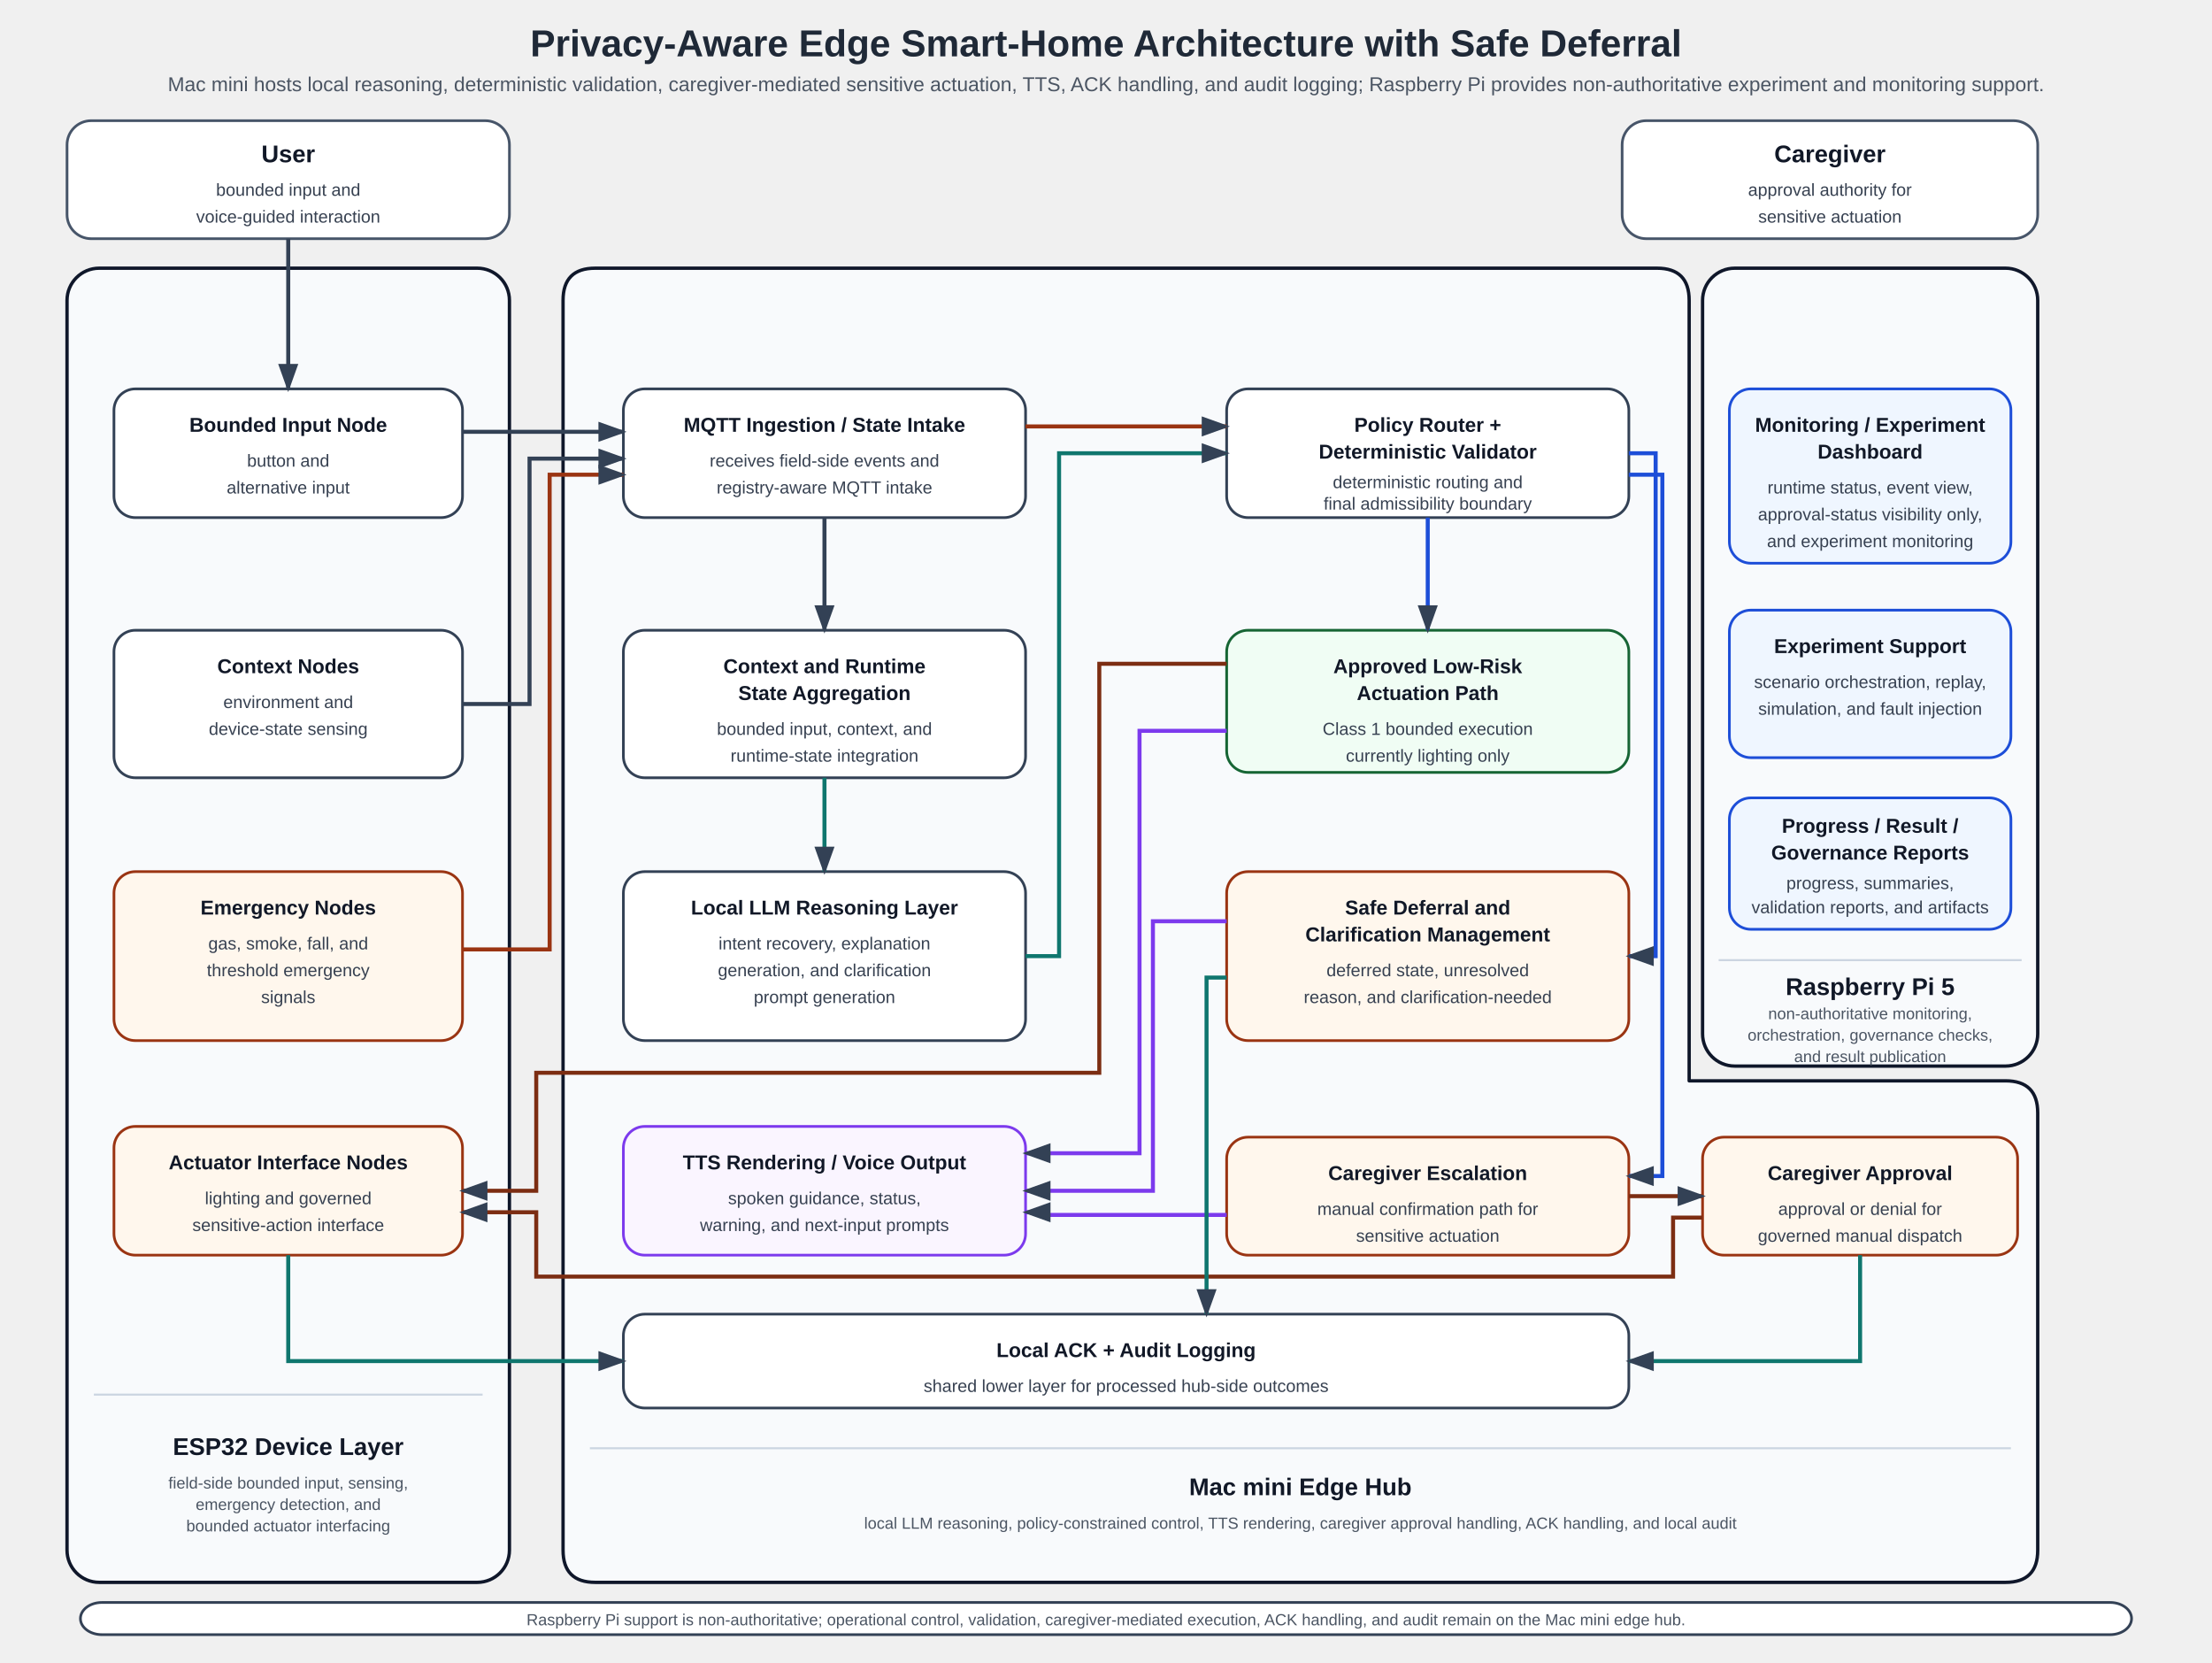
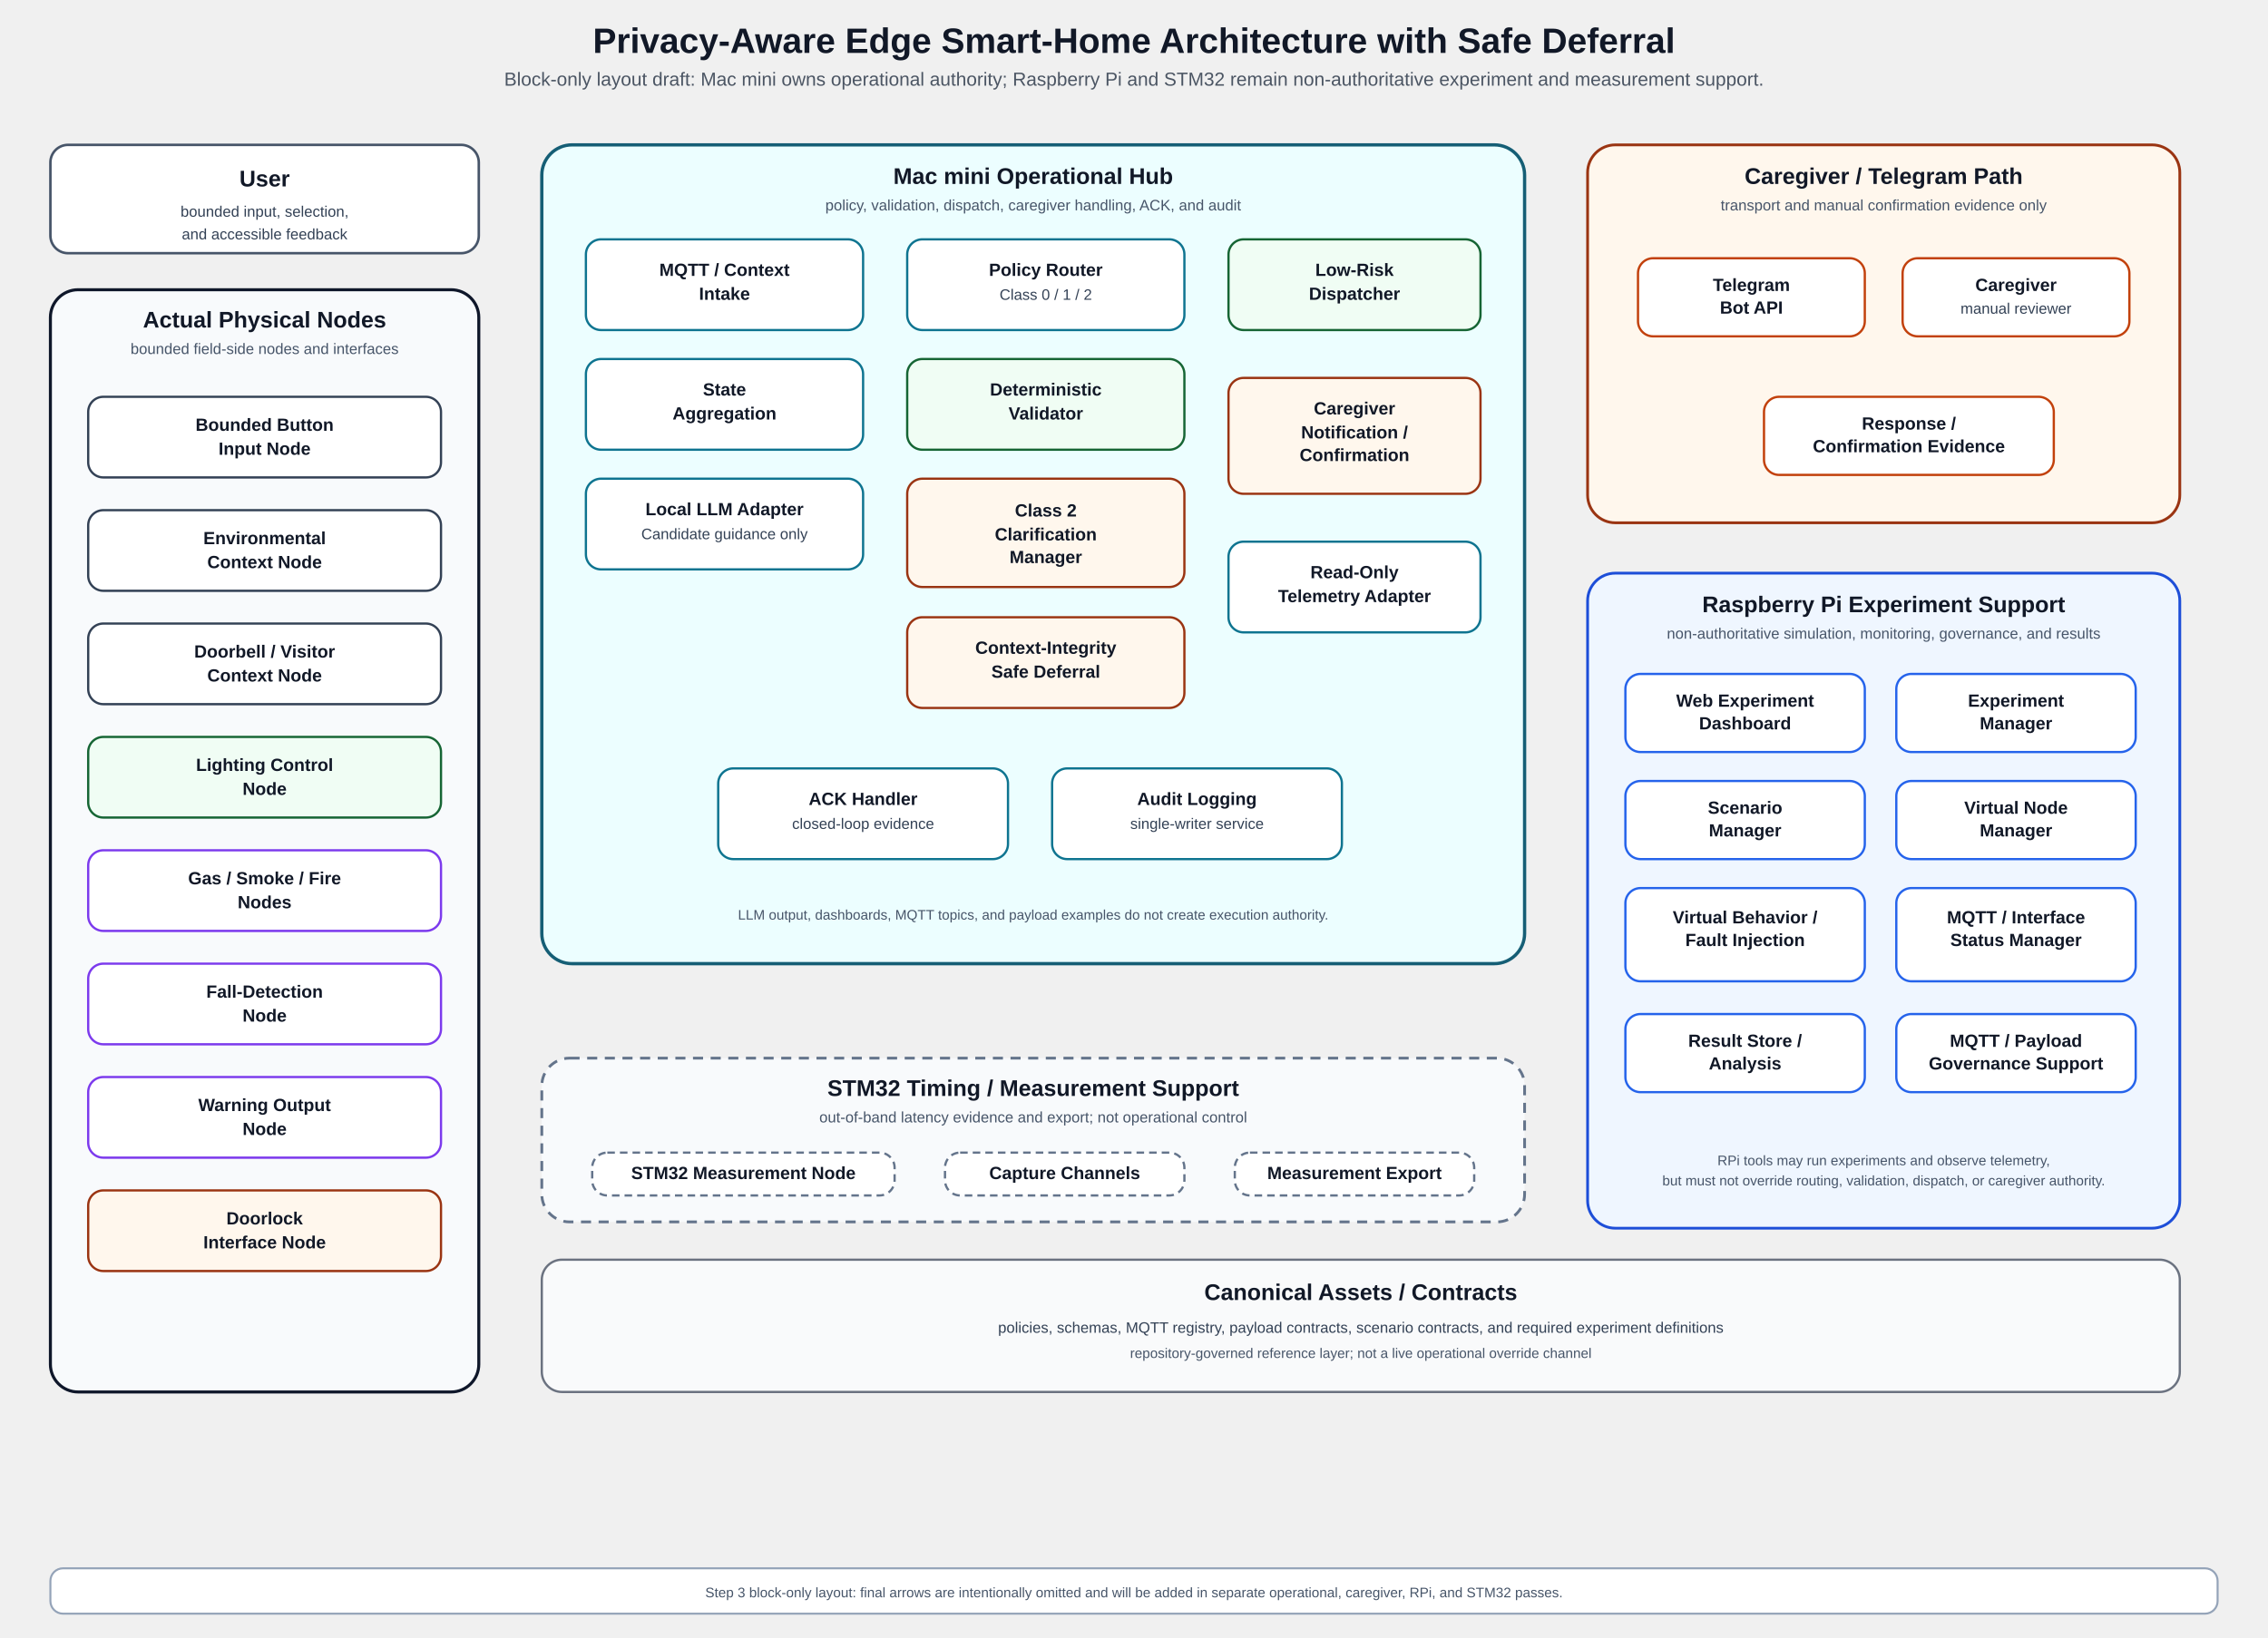
- <svg xmlns="http://www.w3.org/2000/svg" width="1650" height="1240" viewBox="0 0 1650 1240">
+ <svg xmlns="http://www.w3.org/2000/svg" width="1800" height="1300" viewBox="0 0 1800 1300">
  <defs>
    <style>
-       .title { font: 700 28px Arial, sans-serif; fill: #1f2937; }
+       .title { font: 700 28px Arial, sans-serif; fill: #111827; }
      .subtitle { font: 400 15px Arial, sans-serif; fill: #4b5563; }
-       .hostfill { fill: #f8fafc; }
-       .hoststroke { fill: none; stroke: #0f172a; stroke-width: 2.5; stroke-linejoin: round; stroke-linecap: round; }
-       .actor { fill: #ffffff; stroke: #475569; stroke-width: 2; rx: 18; ry: 18; }
-       .box { fill: #ffffff; stroke: #334155; stroke-width: 2; rx: 16; ry: 16; }
-       .safe { fill: #f0fdf4; stroke: #166534; stroke-width: 2; rx: 16; ry: 16; }
-       .critical { fill: #fff7ed; stroke: #9a3412; stroke-width: 2; rx: 16; ry: 16; }
-       .tts { fill: #faf5ff; stroke: #7c3aed; stroke-width: 2; rx: 16; ry: 16; }
-       .exp { fill: #eff6ff; stroke: #1d4ed8; stroke-width: 2; rx: 16; ry: 16; }
-       .section { font: 700 18px Arial, sans-serif; fill: #111827; }
-       .tiny { font: 400 12px Arial, sans-serif; fill: #4b5563; }
-       .label { font: 600 15px Arial, sans-serif; fill: #111827; }
-       .small { font: 400 13px Arial, sans-serif; fill: #374151; }
-       .arrow { stroke: #334155; stroke-width: 3; fill: none; marker-end: url(#arrowhead); }
-       .divider { stroke: #cbd5e1; stroke-width: 1.5; }
-       .emergency { stroke: #9a3412; }
-       .llm { stroke: #0f766e; }
-       .branch { stroke: #1d4ed8; }
-       .exec { stroke: #7c2d12; }
-       .ttsflow { stroke: #7c3aed; }
-       .ack { stroke: #0f766e; }
+       .area-title { font: 700 18px Arial, sans-serif; fill: #111827; }
+       .area-note { font: 400 12px Arial, sans-serif; fill: #475569; }
+       .label { font: 700 14px Arial, sans-serif; fill: #111827; }
+       .small { font: 400 12px Arial, sans-serif; fill: #334155; }
+       .tiny { font: 400 11px Arial, sans-serif; fill: #475569; }
+       .actor { fill: #ffffff; stroke: #475569; stroke-width: 2; rx: 14; ry: 14; }
+       .actual-area { fill: #f8fafc; stroke: #0f172a; stroke-width: 2.4; rx: 22; ry: 22; }
+       .actual-block { fill: #ffffff; stroke: #334155; stroke-width: 1.8; rx: 12; ry: 12; }
+       .experiment-area { fill: #f5f3ff; stroke: #6d28d9; stroke-width: 2.2; rx: 22; ry: 22; }
+       .experiment-block { fill: #ffffff; stroke: #7c3aed; stroke-width: 1.8; rx: 12; ry: 12; }
+       .mac-area { fill: #ecfeff; stroke: #155e75; stroke-width: 2.6; rx: 24; ry: 24; }
+       .mac-block { fill: #ffffff; stroke: #0e7490; stroke-width: 1.8; rx: 12; ry: 12; }
+       .safe-block { fill: #f0fdf4; stroke: #166534; stroke-width: 1.8; rx: 12; ry: 12; }
+       .critical-block { fill: #fff7ed; stroke: #9a3412; stroke-width: 1.8; rx: 12; ry: 12; }
+       .care-area { fill: #fff7ed; stroke: #9a3412; stroke-width: 2.2; rx: 22; ry: 22; }
+       .care-block { fill: #ffffff; stroke: #c2410c; stroke-width: 1.8; rx: 12; ry: 12; }
+       .rpi-area { fill: #eff6ff; stroke: #1d4ed8; stroke-width: 2.2; rx: 22; ry: 22; }
+       .rpi-block { fill: #ffffff; stroke: #2563eb; stroke-width: 1.8; rx: 12; ry: 12; }
+       .measure-area { fill: #f8fafc; stroke: #64748b; stroke-width: 2.2; stroke-dasharray: 8 6; rx: 22; ry: 22; }
+       .measure-block { fill: #ffffff; stroke: #64748b; stroke-width: 1.8; stroke-dasharray: 6 4; rx: 12; ry: 12; }
+       .asset-area { fill: #f9fafb; stroke: #6b7280; stroke-width: 1.8; rx: 16; ry: 16; }
+       .footer { fill: #ffffff; stroke: #94a3b8; stroke-width: 1.6; rx: 10; ry: 10; }
    </style>
-     <marker id="arrowhead" markerWidth="7" markerHeight="5" refX="6.2" refY="2.5" orient="auto">
-       <polygon points="0 0, 7 2.5, 0 5" fill="#334155" />
-     </marker>
-     <marker id="arrowhead_em" markerWidth="7" markerHeight="5" refX="6.2" refY="2.5" orient="auto">
-       <polygon points="0 0, 7 2.5, 0 5" fill="#9a3412" />
-     </marker>
-     <marker id="arrowhead_llm" markerWidth="7" markerHeight="5" refX="6.2" refY="2.5" orient="auto">
-       <polygon points="0 0, 7 2.5, 0 5" fill="#0f766e" />
-     </marker>
-     <marker id="arrowhead_branch" markerWidth="7" markerHeight="5" refX="6.2" refY="2.5" orient="auto">
-       <polygon points="0 0, 7 2.5, 0 5" fill="#1d4ed8" />
-     </marker>
-     <marker id="arrowhead_exec" markerWidth="7" markerHeight="5" refX="6.2" refY="2.5" orient="auto">
-       <polygon points="0 0, 7 2.5, 0 5" fill="#7c2d12" />
-     </marker>
-     <marker id="arrowhead_tts" markerWidth="7" markerHeight="5" refX="6.2" refY="2.5" orient="auto">
-       <polygon points="0 0, 7 2.5, 0 5" fill="#7c3aed" />
-     </marker>
-     <marker id="arrowhead_ack" markerWidth="7" markerHeight="5" refX="6.2" refY="2.5" orient="auto">
-       <polygon points="0 0, 7 2.5, 0 5" fill="#0f766e" />
-     </marker>
  </defs>
-   <text x="825" y="42" text-anchor="middle" class="title">Privacy-Aware Edge Smart-Home Architecture with Safe Deferral</text>
-   <text x="825" y="68" text-anchor="middle" class="subtitle">Mac mini hosts local reasoning, deterministic validation, caregiver-mediated sensitive actuation, TTS, ACK handling, and audit logging; Raspberry Pi provides non-authoritative experiment and monitoring support.</text>
-   <rect x="50" y="90" width="330" height="88" class="actor" />
-   <text x="215" y="121" text-anchor="middle" class="section">User</text>
-   <text x="215" y="146" text-anchor="middle" class="small">bounded input and</text>
-   <text x="215" y="166" text-anchor="middle" class="small">voice-guided interaction</text>
-   <rect x="1210" y="90" width="310" height="88" class="actor" />
-   <text x="1365" y="121" text-anchor="middle" class="section">Caregiver</text>
-   <text x="1365" y="146" text-anchor="middle" class="small">approval authority for</text>
-   <text x="1365" y="166" text-anchor="middle" class="small">sensitive actuation</text>
-   <rect x="50" y="200" width="330" height="980" fill="#f8fafc" stroke="#0f172a" stroke-width="2.5" rx="24" ry="24" />
-   <rect x="85" y="290" width="260" height="96" class="box" />
-   <text x="215" y="322" text-anchor="middle" class="label">Bounded Input Node</text>
-   <text x="215" y="348" text-anchor="middle" class="small">button and</text>
-   <text x="215" y="368" text-anchor="middle" class="small">alternative input</text>
-   <rect x="85" y="470" width="260" height="110" class="box" />
-   <text x="215" y="502" text-anchor="middle" class="label">Context Nodes</text>
-   <text x="215" y="528" text-anchor="middle" class="small">environment and</text>
-   <text x="215" y="548" text-anchor="middle" class="small">device-state sensing</text>
-   <rect x="85" y="650" width="260" height="126" class="critical" />
-   <text x="215" y="682" text-anchor="middle" class="label">Emergency Nodes</text>
-   <text x="215" y="708" text-anchor="middle" class="small">gas, smoke, fall, and</text>
-   <text x="215" y="728" text-anchor="middle" class="small">threshold emergency</text>
-   <text x="215" y="748" text-anchor="middle" class="small">signals</text>
-   <rect x="85" y="840" width="260" height="96" class="critical" />
-   <text x="215" y="872" text-anchor="middle" class="label">Actuator Interface Nodes</text>
-   <text x="215" y="898" text-anchor="middle" class="small">lighting and governed</text>
-   <text x="215" y="918" text-anchor="middle" class="small">sensitive-action interface</text>
-   <line x1="70" y1="1040" x2="360" y2="1040" class="divider" />
-   <text x="215" y="1085" text-anchor="middle" class="section">ESP32 Device Layer</text>
-   <text x="215" y="1110" text-anchor="middle" class="tiny">field-side bounded input, sensing,</text>
-   <text x="215" y="1126" text-anchor="middle" class="tiny">emergency detection, and</text>
-   <text x="215" y="1142" text-anchor="middle" class="tiny">bounded actuator interfacing</text>
-   <path class="hostfill" d="     M420,224     Q420,200 444,200     L1236,200     Q1260,200 1260,224     L1260,806     L1496,806     Q1520,806 1520,830     L1520,1156     Q1520,1180 1496,1180     L444,1180     Q420,1180 420,1156     Z" />
-   <path class="hoststroke" d="     M444,200     L1236,200     Q1260,200 1260,224     L1260,806     L1496,806     Q1520,806 1520,830     L1520,1156     Q1520,1180 1496,1180     L444,1180     Q420,1180 420,1156     L420,224     Q420,200 444,200     Z" />
-   <rect x="1270" y="200" width="250" height="595" fill="#f8fafc" stroke="#0f172a" stroke-width="2.5" rx="24" ry="24" />
-   <rect x="1290" y="290" width="210" height="130" class="exp" />
-   <text x="1395" y="322" text-anchor="middle" class="label">Monitoring / Experiment</text>
-   <text x="1395" y="342" text-anchor="middle" class="label">Dashboard</text>
-   <text x="1395" y="368" text-anchor="middle" class="small">runtime status, event view,</text>
-   <text x="1395" y="388" text-anchor="middle" class="small">approval-status visibility only,</text>
-   <text x="1395" y="408" text-anchor="middle" class="small">and experiment monitoring</text>
-   <rect x="1290" y="455" width="210" height="110" class="exp" />
-   <text x="1395" y="487" text-anchor="middle" class="label">Experiment Support</text>
-   <text x="1395" y="513" text-anchor="middle" class="small">scenario orchestration, replay,</text>
-   <text x="1395" y="533" text-anchor="middle" class="small">simulation, and fault injection</text>
-   <rect x="1290" y="595" width="210" height="98" class="exp" />
-   <text x="1395" y="621" text-anchor="middle" class="label">Progress / Result /</text>
-   <text x="1395" y="641" text-anchor="middle" class="label">Governance Reports</text>
-   <text x="1395" y="663" text-anchor="middle" class="small">progress, summaries,</text>
-   <text x="1395" y="681" text-anchor="middle" class="small">validation reports, and artifacts</text>
-   <line x1="1282" y1="716" x2="1508" y2="716" class="divider" />
-   <text x="1395" y="742" text-anchor="middle" class="section">Raspberry Pi 5</text>
-   <text x="1395" y="760" text-anchor="middle" class="tiny">non-authoritative monitoring,</text>
-   <text x="1395" y="776" text-anchor="middle" class="tiny">orchestration, governance checks,</text>
-   <text x="1395" y="792" text-anchor="middle" class="tiny">and result publication</text>
-   <rect x="465" y="290" width="300" height="96" class="box" />
-   <text x="615" y="322" text-anchor="middle" class="label">MQTT Ingestion / State Intake</text>
-   <text x="615" y="348" text-anchor="middle" class="small">receives field-side events and</text>
-   <text x="615" y="368" text-anchor="middle" class="small">registry-aware MQTT intake</text>
-   <rect x="465" y="470" width="300" height="110" class="box" />
-   <text x="615" y="502" text-anchor="middle" class="label">Context and Runtime</text>
-   <text x="615" y="522" text-anchor="middle" class="label">State Aggregation</text>
-   <text x="615" y="548" text-anchor="middle" class="small">bounded input, context, and</text>
-   <text x="615" y="568" text-anchor="middle" class="small">runtime-state integration</text>
-   <rect x="465" y="650" width="300" height="126" class="box" />
-   <text x="615" y="682" text-anchor="middle" class="label">Local LLM Reasoning Layer</text>
-   <text x="615" y="708" text-anchor="middle" class="small">intent recovery, explanation</text>
-   <text x="615" y="728" text-anchor="middle" class="small">generation, and clarification</text>
-   <text x="615" y="748" text-anchor="middle" class="small">prompt generation</text>
-   <rect x="465" y="840" width="300" height="96" class="tts" />
-   <text x="615" y="872" text-anchor="middle" class="label">TTS Rendering / Voice Output</text>
-   <text x="615" y="898" text-anchor="middle" class="small">spoken guidance, status,</text>
-   <text x="615" y="918" text-anchor="middle" class="small">warning, and next-input prompts</text>
-   <rect x="915" y="290" width="300" height="96" class="box" />
-   <text x="1065" y="322" text-anchor="middle" class="label">Policy Router +</text>
-   <text x="1065" y="342" text-anchor="middle" class="label">Deterministic Validator</text>
-   <text x="1065" y="364" text-anchor="middle" class="small">deterministic routing and</text>
-   <text x="1065" y="380" text-anchor="middle" class="small">final admissibility boundary</text>
-   <rect x="915" y="470" width="300" height="106" class="safe" />
-   <text x="1065" y="502" text-anchor="middle" class="label">Approved Low-Risk</text>
-   <text x="1065" y="522" text-anchor="middle" class="label">Actuation Path</text>
-   <text x="1065" y="548" text-anchor="middle" class="small">Class 1 bounded execution</text>
-   <text x="1065" y="568" text-anchor="middle" class="small">currently lighting only</text>
-   <rect x="915" y="650" width="300" height="126" class="critical" />
-   <text x="1065" y="682" text-anchor="middle" class="label">Safe Deferral and</text>
-   <text x="1065" y="702" text-anchor="middle" class="label">Clarification Management</text>
-   <text x="1065" y="728" text-anchor="middle" class="small">deferred state, unresolved</text>
-   <text x="1065" y="748" text-anchor="middle" class="small">reason, and clarification-needed</text>
-   <rect x="915" y="848" width="300" height="88" class="critical" />
-   <text x="1065" y="880" text-anchor="middle" class="label">Caregiver Escalation</text>
-   <text x="1065" y="906" text-anchor="middle" class="small">manual confirmation path for</text>
-   <text x="1065" y="926" text-anchor="middle" class="small">sensitive actuation</text>
-   <rect x="465" y="980" width="750" height="70" class="box" />
-   <text x="840" y="1012" text-anchor="middle" class="label">Local ACK + Audit Logging</text>
-   <text x="840" y="1038" text-anchor="middle" class="small">shared lower layer for processed hub-side outcomes</text>
-   <rect x="1270" y="848" width="235" height="88" class="critical" />
-   <text x="1387.5" y="880" text-anchor="middle" class="label">Caregiver Approval</text>
-   <text x="1387.5" y="906" text-anchor="middle" class="small">approval or denial for</text>
-   <text x="1387.5" y="926" text-anchor="middle" class="small">governed manual dispatch</text>
-   <line x1="440" y1="1080" x2="1500" y2="1080" class="divider" />
-   <text x="970" y="1115" text-anchor="middle" class="section">Mac mini Edge Hub</text>
-   <text x="970" y="1140" text-anchor="middle" class="tiny">local LLM reasoning, policy-constrained control, TTS rendering, caregiver approval handling, ACK handling, and local audit</text>
-   <path d="M215 178 V290" class="arrow" />
-   <path d="M345 322 H465" class="arrow" />
-   <path d="M345 525 H375 V525 H395 V342 H465" class="arrow" />
-   <path d="M345 708 H410 V354 H465" class="arrow emergency" marker-end="url(#arrowhead_em)" />
-   <path d="M615 386 V470" class="arrow" />
-   <path d="M765 318 H845 V318 H915" class="arrow emergency" marker-end="url(#arrowhead_em)" />
-   <path d="M615 580 V650" class="arrow llm" marker-end="url(#arrowhead_llm)" />
-   <path d="M765 713 H790 V338 H915" class="arrow llm" marker-end="url(#arrowhead_llm)" />
-   <path d="M1065 386 V470" class="arrow branch" marker-end="url(#arrowhead_branch)" />
-   <path d="M1215 338 H1235 V713 H1215" class="arrow branch" marker-end="url(#arrowhead_branch)" />
-   <path d="M1215 354 H1240 V877 H1215" class="arrow branch" marker-end="url(#arrowhead_branch)" />
-   <path d="M915 495 H820 V800 H400 V888 H345" class="arrow exec" marker-end="url(#arrowhead_exec)" />
-   <path d="M1215 892 H1245 V892 H1270" class="arrow exec" marker-end="url(#arrowhead_exec)" />
-   <path d="M1270 908 H1248 V952 H400 V904 H345" class="arrow exec" marker-end="url(#arrowhead_exec)" />
-   <path d="M915 545 H850 V860 H765" class="arrow ttsflow" marker-end="url(#arrowhead_tts)" />
-   <path d="M915 687 H860 V888 H765" class="arrow ttsflow" marker-end="url(#arrowhead_tts)" />
-   <path d="M915 906 H780 V904 H765" class="arrow ttsflow" marker-end="url(#arrowhead_tts)" />
-   <path d="M215 936 V1015 H465" class="arrow ack" marker-end="url(#arrowhead_ack)" />
-   <path d="M1387.5 936 V1015 H1215" class="arrow ack" marker-end="url(#arrowhead_ack)" />
-   <path d="M915 729 H900 V980" class="arrow ack" marker-end="url(#arrowhead_ack)" />
-   <rect x="60" y="1195" width="1530" height="24" class="box" />
-   <text x="825" y="1212" text-anchor="middle" class="tiny">Raspberry Pi support is non-authoritative; operational control, validation, caregiver-mediated execution, ACK handling, and audit remain on the Mac mini edge hub.</text>
+   <text x="900" y="42" text-anchor="middle" class="title">Privacy-Aware Edge Smart-Home Architecture with Safe Deferral</text>
+   <text x="900" y="68" text-anchor="middle" class="subtitle">Block-only layout draft: Mac mini owns operational authority; Raspberry Pi and STM32 remain non-authoritative experiment and measurement support.</text>
+   <rect x="40" y="115" width="340" height="86" class="actor" />
+   <text x="210" y="148" text-anchor="middle" class="area-title">User</text>
+   <text x="210" y="172" text-anchor="middle" class="small">bounded input, selection,</text>
+   <text x="210" y="190" text-anchor="middle" class="small">and accessible feedback</text>
+   <rect x="40" y="230" width="340" height="875" class="actual-area" />
+   <text x="210" y="260" text-anchor="middle" class="area-title">Actual Physical Nodes</text>
+   <text x="210" y="281" text-anchor="middle" class="area-note">bounded field-side nodes and interfaces</text>
+   <rect x="70" y="315" width="280" height="64" class="actual-block" />
+   <text x="210" y="342" text-anchor="middle" class="label">Bounded Button</text>
+   <text x="210" y="361" text-anchor="middle" class="label">Input Node</text>
+   <rect x="70" y="405" width="280" height="64" class="actual-block" />
+   <text x="210" y="432" text-anchor="middle" class="label">Environmental</text>
+   <text x="210" y="451" text-anchor="middle" class="label">Context Node</text>
+   <rect x="70" y="495" width="280" height="64" class="actual-block" />
+   <text x="210" y="522" text-anchor="middle" class="label">Doorbell / Visitor</text>
+   <text x="210" y="541" text-anchor="middle" class="label">Context Node</text>
+   <rect x="70" y="585" width="280" height="64" class="safe-block" />
+   <text x="210" y="612" text-anchor="middle" class="label">Lighting Control</text>
+   <text x="210" y="631" text-anchor="middle" class="label">Node</text>
+   <rect x="70" y="675" width="280" height="64" class="experiment-block" />
+   <text x="210" y="702" text-anchor="middle" class="label">Gas / Smoke / Fire</text>
+   <text x="210" y="721" text-anchor="middle" class="label">Nodes</text>
+   <rect x="70" y="765" width="280" height="64" class="experiment-block" />
+   <text x="210" y="792" text-anchor="middle" class="label">Fall-Detection</text>
+   <text x="210" y="811" text-anchor="middle" class="label">Node</text>
+   <rect x="70" y="855" width="280" height="64" class="experiment-block" />
+   <text x="210" y="882" text-anchor="middle" class="label">Warning Output</text>
+   <text x="210" y="901" text-anchor="middle" class="label">Node</text>
+   <rect x="70" y="945" width="280" height="64" class="critical-block" />
+   <text x="210" y="972" text-anchor="middle" class="label">Doorlock</text>
+   <text x="210" y="991" text-anchor="middle" class="label">Interface Node</text>
+   <rect x="430" y="115" width="780" height="650" class="mac-area" />
+   <text x="820" y="146" text-anchor="middle" class="area-title">Mac mini Operational Hub</text>
+   <text x="820" y="167" text-anchor="middle" class="area-note">policy, validation, dispatch, caregiver handling, ACK, and audit</text>
+   <rect x="465" y="190" width="220" height="72" class="mac-block" />
+   <text x="575" y="219" text-anchor="middle" class="label">MQTT / Context</text>
+   <text x="575" y="238" text-anchor="middle" class="label">Intake</text>
+   <rect x="465" y="285" width="220" height="72" class="mac-block" />
+   <text x="575" y="314" text-anchor="middle" class="label">State</text>
+   <text x="575" y="333" text-anchor="middle" class="label">Aggregation</text>
+   <rect x="465" y="380" width="220" height="72" class="mac-block" />
+   <text x="575" y="409" text-anchor="middle" class="label">Local LLM Adapter</text>
+   <text x="575" y="428" text-anchor="middle" class="small">Candidate guidance only</text>
+   <rect x="720" y="190" width="220" height="72" class="mac-block" />
+   <text x="830" y="219" text-anchor="middle" class="label">Policy Router</text>
+   <text x="830" y="238" text-anchor="middle" class="small">Class 0 / 1 / 2</text>
+   <rect x="720" y="285" width="220" height="72" class="safe-block" />
+   <text x="830" y="314" text-anchor="middle" class="label">Deterministic</text>
+   <text x="830" y="333" text-anchor="middle" class="label">Validator</text>
+   <rect x="720" y="380" width="220" height="86" class="critical-block" />
+   <text x="830" y="410" text-anchor="middle" class="label">Class 2</text>
+   <text x="830" y="429" text-anchor="middle" class="label">Clarification</text>
+   <text x="830" y="447" text-anchor="middle" class="label">Manager</text>
+   <rect x="720" y="490" width="220" height="72" class="critical-block" />
+   <text x="830" y="519" text-anchor="middle" class="label">Context-Integrity</text>
+   <text x="830" y="538" text-anchor="middle" class="label">Safe Deferral</text>
+   <rect x="975" y="190" width="200" height="72" class="safe-block" />
+   <text x="1075" y="219" text-anchor="middle" class="label">Low-Risk</text>
+   <text x="1075" y="238" text-anchor="middle" class="label">Dispatcher</text>
+   <rect x="975" y="300" width="200" height="92" class="critical-block" />
+   <text x="1075" y="329" text-anchor="middle" class="label">Caregiver</text>
+   <text x="1075" y="348" text-anchor="middle" class="label">Notification /</text>
+   <text x="1075" y="366" text-anchor="middle" class="label">Confirmation</text>
+   <rect x="975" y="430" width="200" height="72" class="mac-block" />
+   <text x="1075" y="459" text-anchor="middle" class="label">Read-Only</text>
+   <text x="1075" y="478" text-anchor="middle" class="label">Telemetry Adapter</text>
+   <rect x="570" y="610" width="230" height="72" class="mac-block" />
+   <text x="685" y="639" text-anchor="middle" class="label">ACK Handler</text>
+   <text x="685" y="658" text-anchor="middle" class="small">closed-loop evidence</text>
+   <rect x="835" y="610" width="230" height="72" class="mac-block" />
+   <text x="950" y="639" text-anchor="middle" class="label">Audit Logging</text>
+   <text x="950" y="658" text-anchor="middle" class="small">single-writer service</text>
+   <text x="820" y="730" text-anchor="middle" class="tiny">LLM output, dashboards, MQTT topics, and payload examples do not create execution authority.</text>
+   <rect x="1260" y="115" width="470" height="300" class="care-area" />
+   <text x="1495" y="146" text-anchor="middle" class="area-title">Caregiver / Telegram Path</text>
+   <text x="1495" y="167" text-anchor="middle" class="area-note">transport and manual confirmation evidence only</text>
+   <rect x="1300" y="205" width="180" height="62" class="care-block" />
+   <text x="1390" y="231" text-anchor="middle" class="label">Telegram</text>
+   <text x="1390" y="249" text-anchor="middle" class="label">Bot API</text>
+   <rect x="1510" y="205" width="180" height="62" class="care-block" />
+   <text x="1600" y="231" text-anchor="middle" class="label">Caregiver</text>
+   <text x="1600" y="249" text-anchor="middle" class="small">manual reviewer</text>
+   <rect x="1400" y="315" width="230" height="62" class="care-block" />
+   <text x="1515" y="341" text-anchor="middle" class="label">Response /</text>
+   <text x="1515" y="359" text-anchor="middle" class="label">Confirmation Evidence</text>
+   <rect x="1260" y="455" width="470" height="520" class="rpi-area" />
+   <text x="1495" y="486" text-anchor="middle" class="area-title">Raspberry Pi Experiment Support</text>
+   <text x="1495" y="507" text-anchor="middle" class="area-note">non-authoritative simulation, monitoring, governance, and results</text>
+   <rect x="1290" y="535" width="190" height="62" class="rpi-block" />
+   <text x="1385" y="561" text-anchor="middle" class="label">Web Experiment</text>
+   <text x="1385" y="579" text-anchor="middle" class="label">Dashboard</text>
+   <rect x="1505" y="535" width="190" height="62" class="rpi-block" />
+   <text x="1600" y="561" text-anchor="middle" class="label">Experiment</text>
+   <text x="1600" y="579" text-anchor="middle" class="label">Manager</text>
+   <rect x="1290" y="620" width="190" height="62" class="rpi-block" />
+   <text x="1385" y="646" text-anchor="middle" class="label">Scenario</text>
+   <text x="1385" y="664" text-anchor="middle" class="label">Manager</text>
+   <rect x="1505" y="620" width="190" height="62" class="rpi-block" />
+   <text x="1600" y="646" text-anchor="middle" class="label">Virtual Node</text>
+   <text x="1600" y="664" text-anchor="middle" class="label">Manager</text>
+   <rect x="1290" y="705" width="190" height="74" class="rpi-block" />
+   <text x="1385" y="733" text-anchor="middle" class="label">Virtual Behavior /</text>
+   <text x="1385" y="751" text-anchor="middle" class="label">Fault Injection</text>
+   <rect x="1505" y="705" width="190" height="74" class="rpi-block" />
+   <text x="1600" y="733" text-anchor="middle" class="label">MQTT / Interface</text>
+   <text x="1600" y="751" text-anchor="middle" class="label">Status Manager</text>
+   <rect x="1290" y="805" width="190" height="62" class="rpi-block" />
+   <text x="1385" y="831" text-anchor="middle" class="label">Result Store /</text>
+   <text x="1385" y="849" text-anchor="middle" class="label">Analysis</text>
+   <rect x="1505" y="805" width="190" height="62" class="rpi-block" />
+   <text x="1600" y="831" text-anchor="middle" class="label">MQTT / Payload</text>
+   <text x="1600" y="849" text-anchor="middle" class="label">Governance Support</text>
+   <text x="1495" y="925" text-anchor="middle" class="tiny">RPi tools may run experiments and observe telemetry,</text>
+   <text x="1495" y="941" text-anchor="middle" class="tiny">but must not override routing, validation, dispatch, or caregiver authority.</text>
+   <rect x="430" y="840" width="780" height="130" class="measure-area" />
+   <text x="820" y="870" text-anchor="middle" class="area-title">STM32 Timing / Measurement Support</text>
+   <text x="820" y="891" text-anchor="middle" class="area-note">out-of-band latency evidence and export; not operational control</text>
+   <rect x="470" y="915" width="240" height="34" class="measure-block" />
+   <text x="590" y="936" text-anchor="middle" class="label">STM32 Measurement Node</text>
+   <rect x="750" y="915" width="190" height="34" class="measure-block" />
+   <text x="845" y="936" text-anchor="middle" class="label">Capture Channels</text>
+   <rect x="980" y="915" width="190" height="34" class="measure-block" />
+   <text x="1075" y="936" text-anchor="middle" class="label">Measurement Export</text>
+   <rect x="430" y="1000" width="1300" height="105" class="asset-area" />
+   <text x="1080" y="1032" text-anchor="middle" class="area-title">Canonical Assets / Contracts</text>
+   <text x="1080" y="1058" text-anchor="middle" class="small">policies, schemas, MQTT registry, payload contracts, scenario contracts, and required experiment definitions</text>
+   <text x="1080" y="1078" text-anchor="middle" class="tiny">repository-governed reference layer; not a live operational override channel</text>
+   <rect x="40" y="1245" width="1720" height="36" class="footer" />
+   <text x="900" y="1268" text-anchor="middle" class="tiny">Step 3 block-only layout: final arrows are intentionally omitted and will be added in separate operational, caregiver, RPi, and STM32 passes.</text>
</svg>
